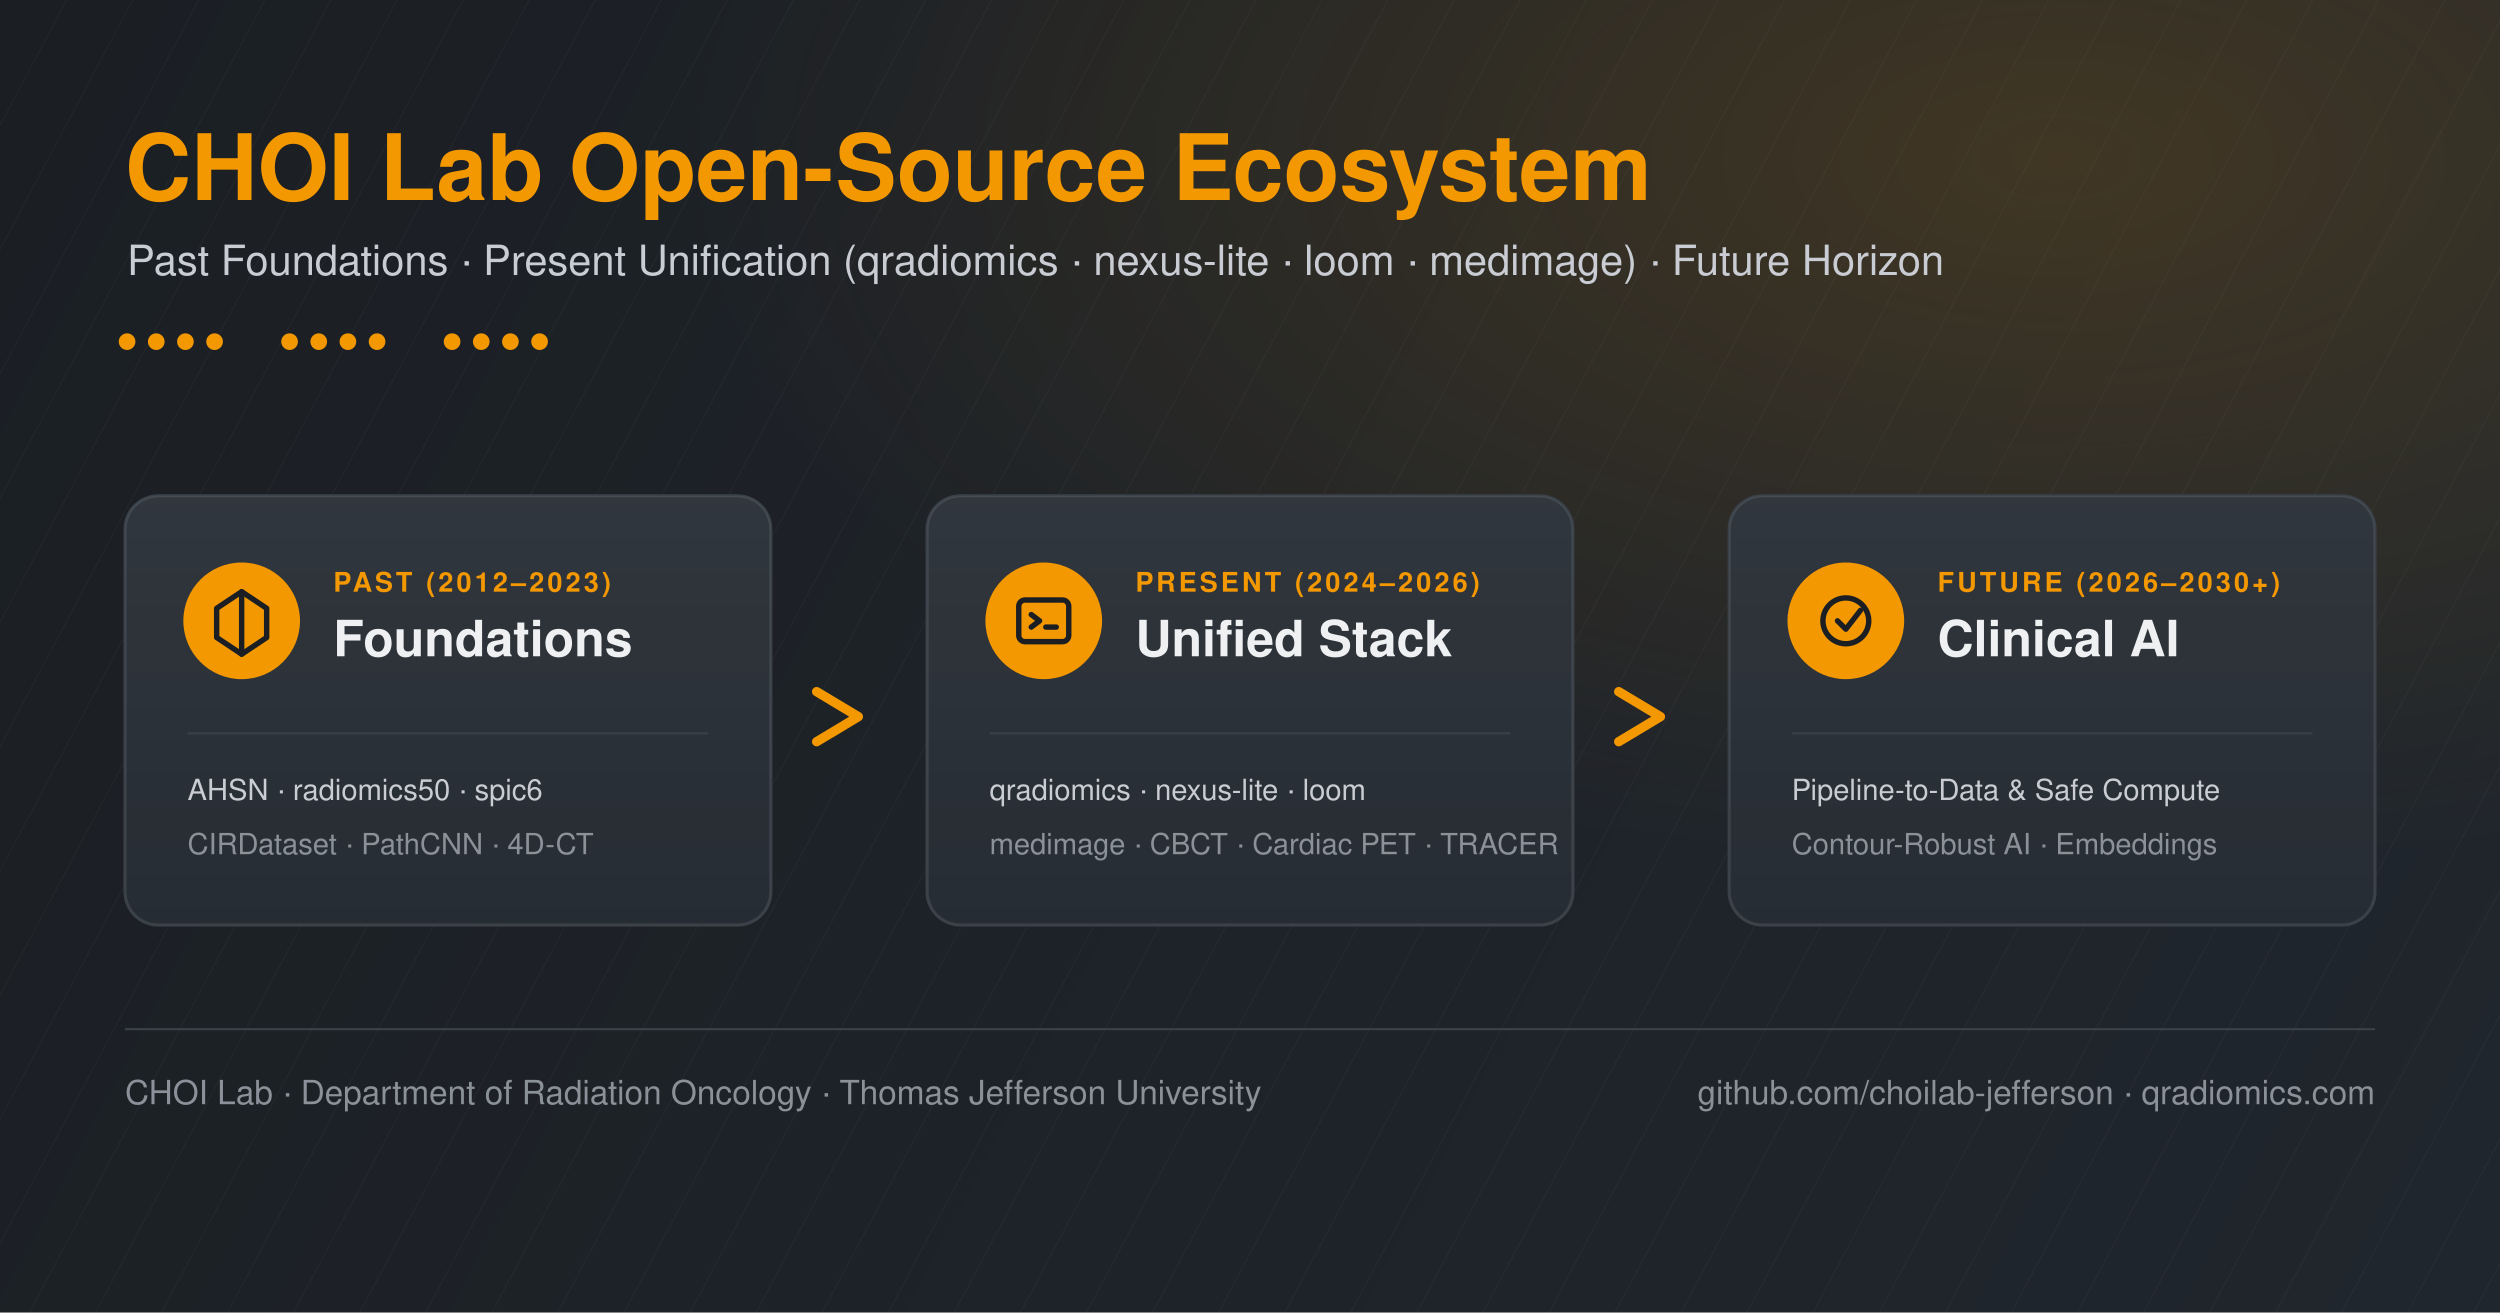
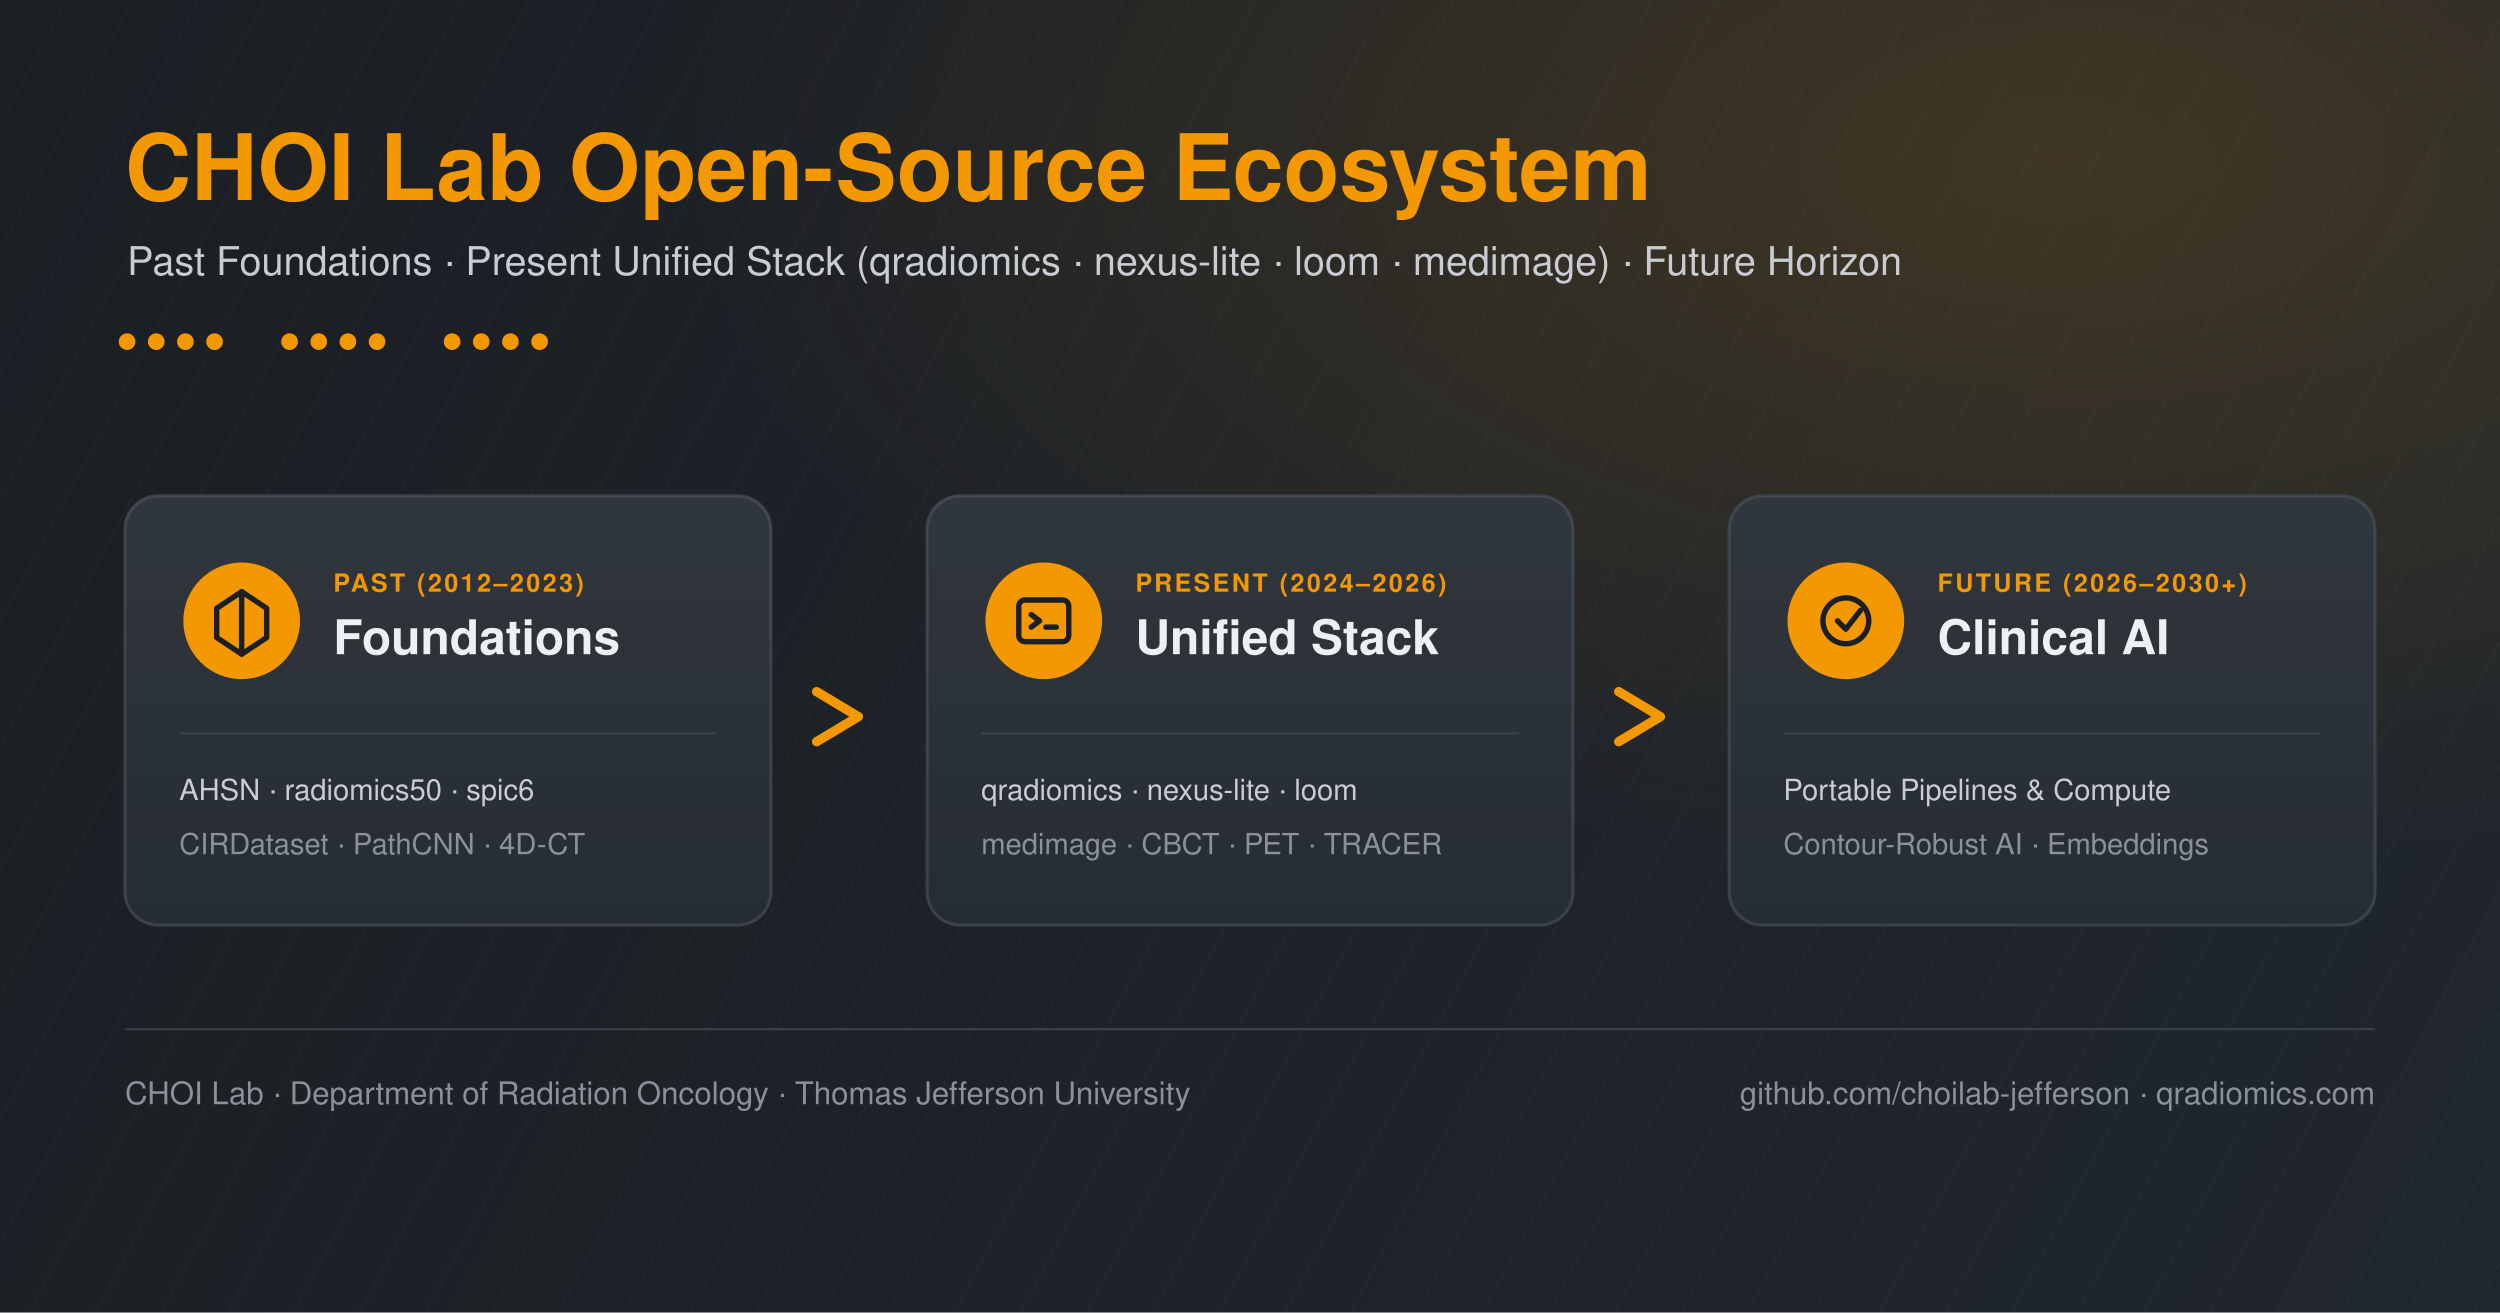
<svg xmlns="http://www.w3.org/2000/svg" viewBox="0 0 1200 630" font-family="Helvetica, Arial, sans-serif">
  <defs>
    <linearGradient id="bg" x1="0" y1="0" x2="1200" y2="630" gradientUnits="userSpaceOnUse">
      <stop offset="0" stop-color="#1b1f24" />
      <stop offset="1" stop-color="#20262d" />
    </linearGradient>
    <radialGradient id="glow" cx="0.82" cy="0.12" r="0.55">
      <stop offset="0" stop-color="#f39800" stop-opacity="0.16" />
      <stop offset="1" stop-color="#f39800" stop-opacity="0" />
    </radialGradient>
    <pattern id="slices" width="28" height="28" patternUnits="userSpaceOnUse" patternTransform="rotate(28)">
      <line x1="0" y1="0" x2="0" y2="28" stroke="#ffffff" stroke-opacity="0.035" stroke-width="1" />
    </pattern>
    <linearGradient id="cardTop" x1="0" y1="0" x2="0" y2="1">
      <stop offset="0" stop-color="#ffffff" stop-opacity="0.05" />
      <stop offset="1" stop-color="#ffffff" stop-opacity="0" />
    </linearGradient>
  </defs>
  <rect width="1200" height="630" fill="url(#bg)" />
  <rect width="1200" height="630" fill="url(#slices)" />
  <rect width="1200" height="630" fill="url(#glow)" />
  <text x="60" y="96" fill="#f39800" font-size="44" font-weight="700">CHOI Lab Open-Source Ecosystem</text>
-   <text x="61" y="132" fill="#c9cdd3" font-size="20">Past Foundations · Present Unification (qradiomics · nexus-lite · loom · medimage) · Future Horizon</text>
+   <text x="61" y="132" fill="#c9cdd3" font-size="19">Past Foundations · Present Unified Stack (qradiomics · nexus-lite · loom · medimage) · Future Horizon</text>
  <g fill="#f39800">
    <circle cx="61" cy="164" r="4" />
    <circle cx="75" cy="164" r="4" />
    <circle cx="89" cy="164" r="4" />
    <circle cx="103" cy="164" r="4" />
    <circle cx="139" cy="164" r="4" />
    <circle cx="153" cy="164" r="4" />
    <circle cx="167" cy="164" r="4" />
    <circle cx="181" cy="164" r="4" />
    <circle cx="217" cy="164" r="4" />
    <circle cx="231" cy="164" r="4" />
    <circle cx="245" cy="164" r="4" />
    <circle cx="259" cy="164" r="4" />
  </g>
  <g>
    <rect x="60" y="238" width="310" height="206" rx="16" fill="#262c33" stroke="#3a4149" stroke-width="1.5" />
    <rect x="60" y="238" width="310" height="206" rx="16" fill="url(#cardTop)" />
    <circle cx="116" cy="298" r="28" fill="#f39800" />
    <g stroke="#1b1f24" stroke-width="2.6" fill="none" stroke-linecap="round" stroke-linejoin="round">
      <polygon points="116,284 128,292 128,306 116,314 104,306 104,292" />
      <line x1="116" y1="284" x2="116" y2="314" />
    </g>
-     <text x="160" y="284" fill="#f39800" font-size="13" font-weight="700" letter-spacing="1.5">PAST (2012–2023)</text>
-     <text x="160" y="315" fill="#eef0f2" font-size="24" font-weight="700">Foundations</text>
-     <line x1="90" y1="352" x2="340" y2="352" stroke="#3a4149" stroke-width="1" />
-     <text x="90" y="384" fill="#c9cdd3" font-size="14">AHSN · radiomics50 · spic6</text>
-     <text x="90" y="410" fill="#8b9198" font-size="14">CIRDataset · PathCNN · 4D-CT</text>
+     <text x="160" y="284" fill="#f39800" font-size="12" font-weight="700" letter-spacing="1.2">PAST (2012–2023)</text>
+     <text x="160" y="314" fill="#eef0f2" font-size="23" font-weight="700">Foundations</text>
+     <line x1="86" y1="352" x2="344" y2="352" stroke="#3a4149" stroke-width="1" />
+     <text x="86" y="384" fill="#c9cdd3" font-size="14">AHSN · radiomics50 · spic6</text>
+     <text x="86" y="410" fill="#8b9198" font-size="14">CIRDataset · PathCNN · 4D-CT</text>
    <rect x="445" y="238" width="310" height="206" rx="16" fill="#262c33" stroke="#3a4149" stroke-width="1.5" />
    <rect x="445" y="238" width="310" height="206" rx="16" fill="url(#cardTop)" />
    <circle cx="501" cy="298" r="28" fill="#f39800" />
    <g stroke="#1b1f24" stroke-width="2.6" fill="none" stroke-linecap="round" stroke-linejoin="round">
      <rect x="489" y="288" width="24" height="20" rx="3" />
      <polyline points="495,295 499,298 495,301" />
      <line x1="502" y1="301" x2="507" y2="301" />
    </g>
-     <text x="545" y="284" fill="#f39800" font-size="13" font-weight="700" letter-spacing="1.5">PRESENT (2024–2026)</text>
-     <text x="545" y="315" fill="#eef0f2" font-size="24" font-weight="700">Unified Stack</text>
-     <line x1="475" y1="352" x2="725" y2="352" stroke="#3a4149" stroke-width="1" />
-     <text x="475" y="384" fill="#c9cdd3" font-size="14">qradiomics · nexus-lite · loom</text>
-     <text x="475" y="410" fill="#8b9198" font-size="14">medimage · CBCT · Cardiac PET · TRACER</text>
+     <text x="545" y="284" fill="#f39800" font-size="12" font-weight="700" letter-spacing="1.2">PRESENT (2024–2026)</text>
+     <text x="545" y="314" fill="#eef0f2" font-size="23" font-weight="700">Unified Stack</text>
+     <line x1="471" y1="352" x2="729" y2="352" stroke="#3a4149" stroke-width="1" />
+     <text x="471" y="384" fill="#c9cdd3" font-size="14">qradiomics · nexus-lite · loom</text>
+     <text x="471" y="410" fill="#8b9198" font-size="14">medimage · CBCT · PET · TRACER</text>
    <rect x="830" y="238" width="310" height="206" rx="16" fill="#262c33" stroke="#3a4149" stroke-width="1.5" />
    <rect x="830" y="238" width="310" height="206" rx="16" fill="url(#cardTop)" />
    <circle cx="886" cy="298" r="28" fill="#f39800" />
    <g stroke="#1b1f24" stroke-width="2.6" fill="none" stroke-linecap="round" stroke-linejoin="round">
      <circle cx="886" cy="298" r="11" />
      <polyline points="882,298 886,302 893,293" />
    </g>
-     <text x="930" y="284" fill="#f39800" font-size="13" font-weight="700" letter-spacing="1.5">FUTURE (2026–2030+)</text>
-     <text x="930" y="315" fill="#eef0f2" font-size="24" font-weight="700">Clinical AI</text>
-     <line x1="860" y1="352" x2="1110" y2="352" stroke="#3a4149" stroke-width="1" />
-     <text x="860" y="384" fill="#c9cdd3" font-size="14">Pipeline-to-Data &amp; Safe Compute</text>
-     <text x="860" y="410" fill="#8b9198" font-size="14">Contour-Robust AI · Embeddings</text>
+     <text x="930" y="284" fill="#f39800" font-size="12" font-weight="700" letter-spacing="1.2">FUTURE (2026–2030+)</text>
+     <text x="930" y="314" fill="#eef0f2" font-size="23" font-weight="700">Clinical AI</text>
+     <line x1="856" y1="352" x2="1114" y2="352" stroke="#3a4149" stroke-width="1" />
+     <text x="856" y="384" fill="#c9cdd3" font-size="14">Portable Pipelines &amp; Compute</text>
+     <text x="856" y="410" fill="#8b9198" font-size="14">Contour-Robust AI · Embeddings</text>
  </g>
  <g stroke="#f39800" stroke-width="4.5" fill="none" stroke-linecap="round" stroke-linejoin="round">
    <polyline points="392,332 412,344 392,356" />
    <polyline points="777,332 797,344 777,356" />
  </g>
  <line x1="60" y1="494" x2="1140" y2="494" stroke="#3a4149" stroke-width="1" />
-   <text x="60" y="530" fill="#8b9198" font-size="16">CHOI Lab · Department of Radiation Oncology · Thomas Jefferson University</text>
-   <text x="1140" y="530" fill="#8b9198" font-size="16" text-anchor="end">github.com/choilab-jefferson · qradiomics.com</text>
+   <text x="60" y="530" fill="#8b9198" font-size="15">CHOI Lab · Department of Radiation Oncology · Thomas Jefferson University</text>
+   <text x="1140" y="530" fill="#8b9198" font-size="15" text-anchor="end">github.com/choilab-jefferson · qradiomics.com</text>
</svg>
